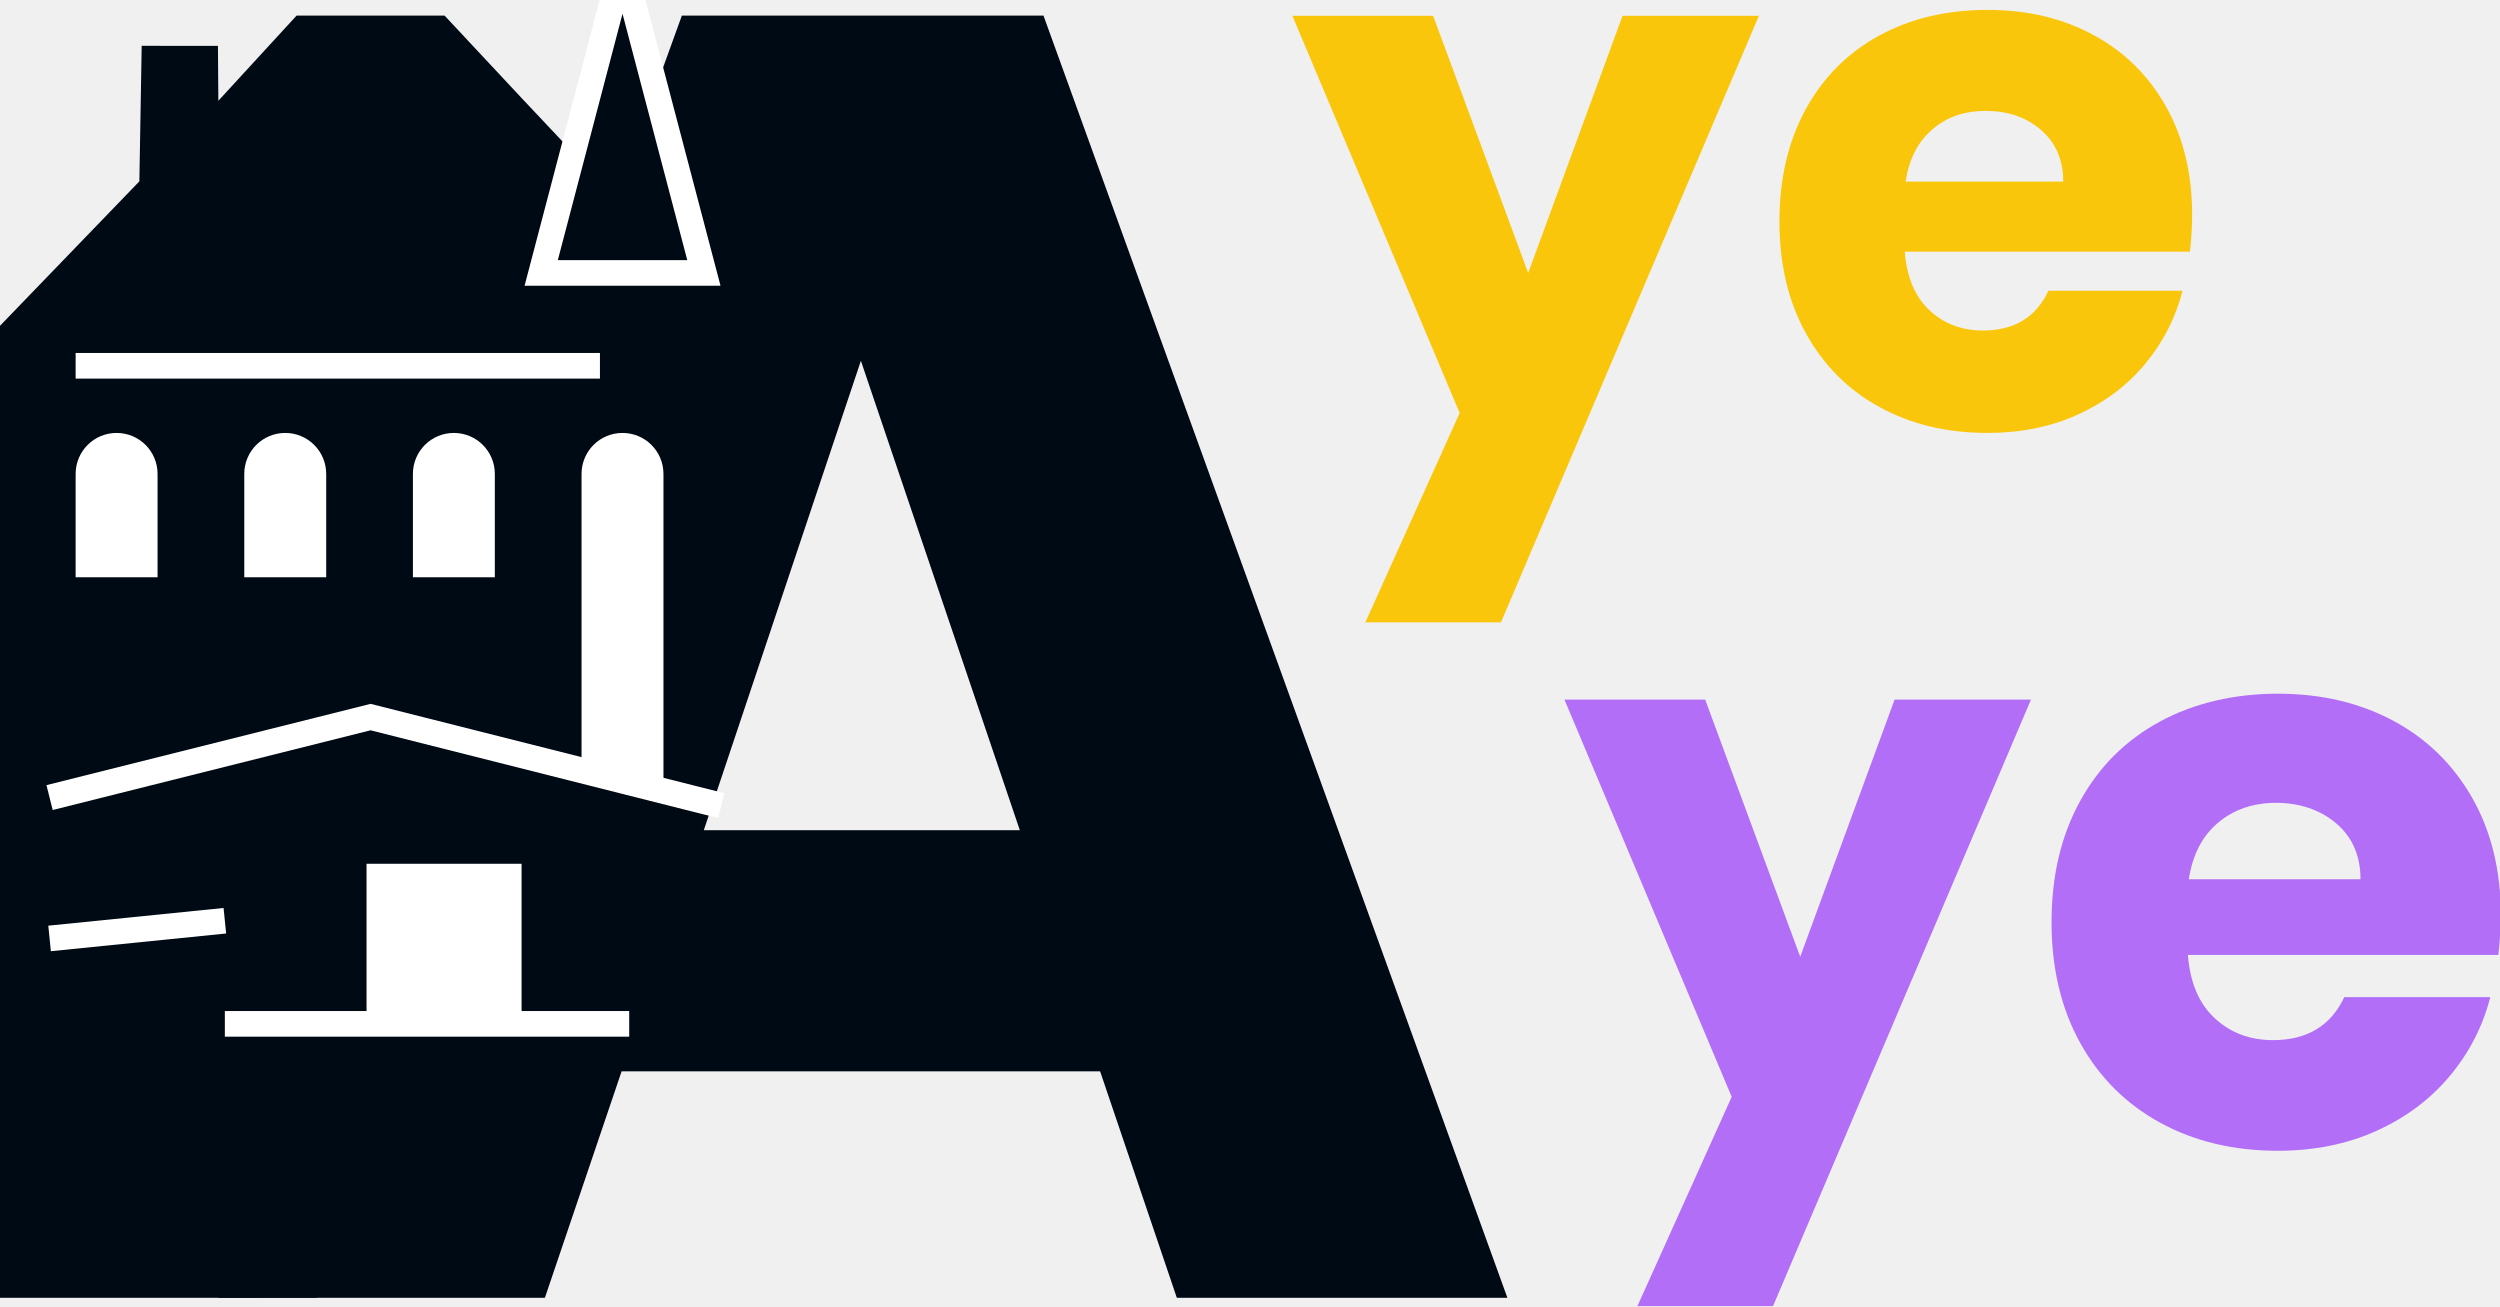
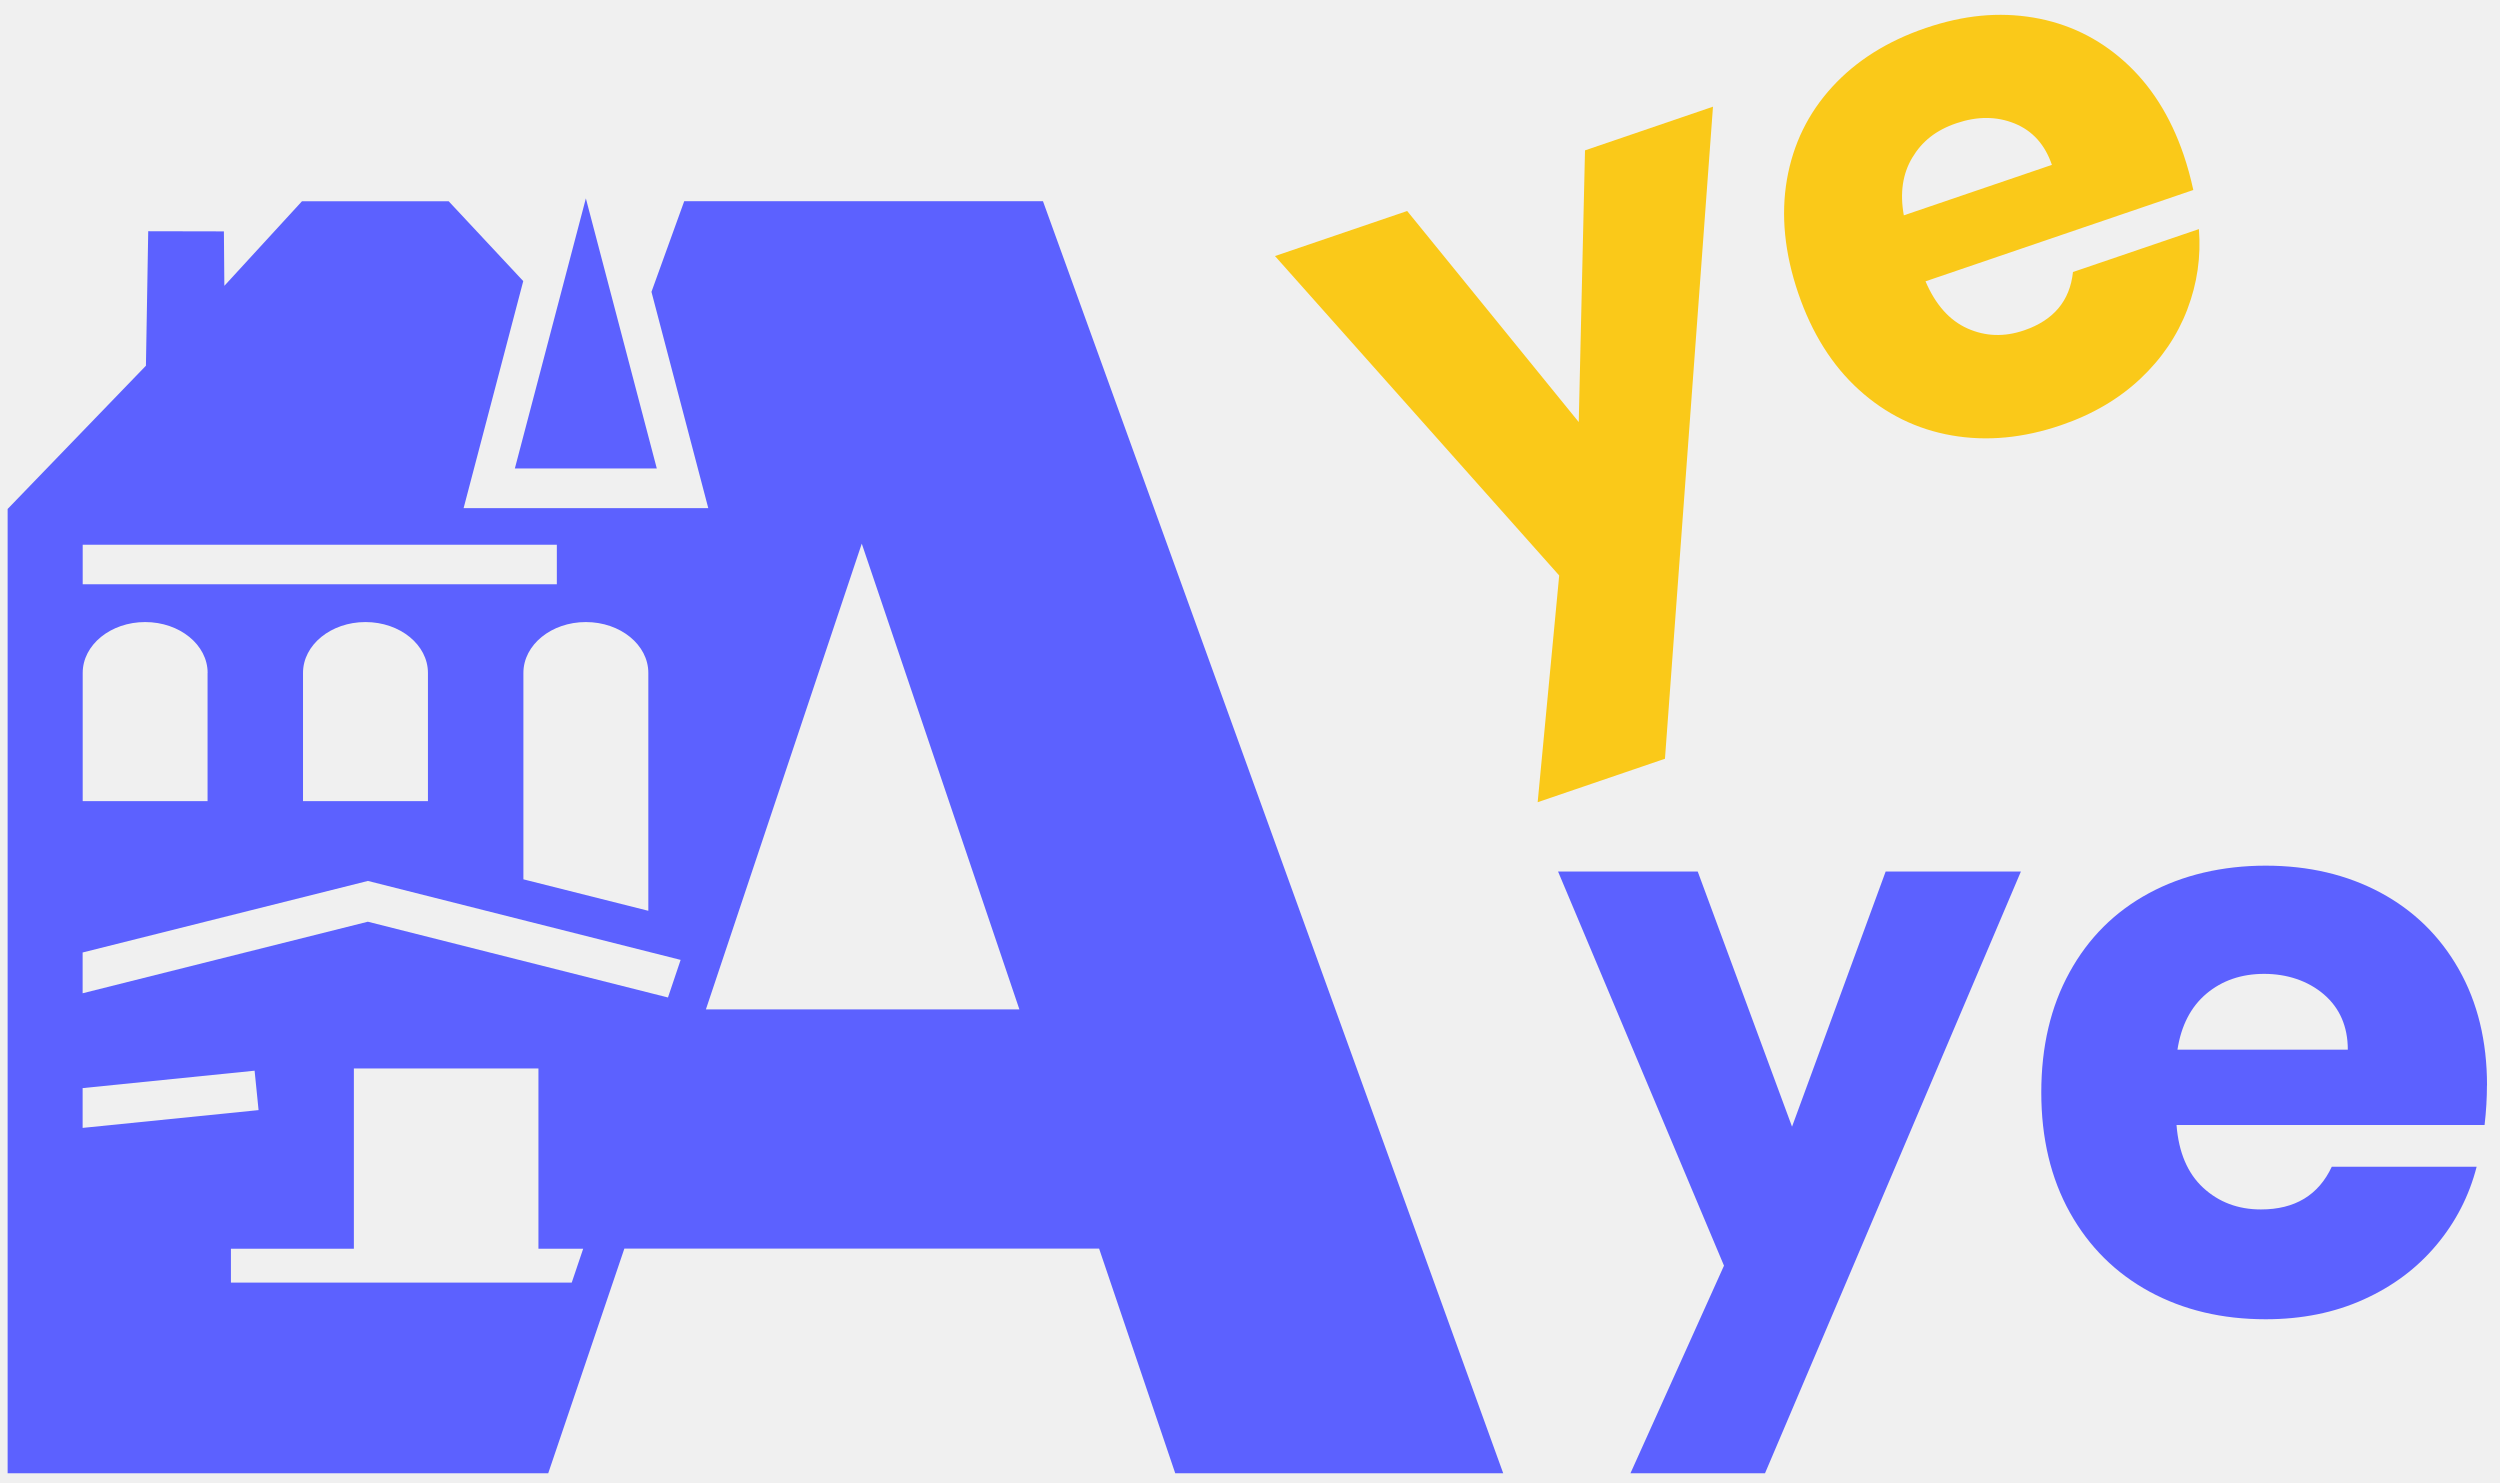
- <svg xmlns="http://www.w3.org/2000/svg" id="logo_desktop_" data-name="logo (desktop)" viewBox="0 0 365.58 191">
+ <svg xmlns="http://www.w3.org/2000/svg" id="logo" viewBox="0 0 327.38 194.19">
  <defs>
    <style>
      .cls-1 {
-         fill: none;
+         fill: #fac919;
      }

      .cls-1, .cls-2 {
-         stroke: #fff;
-         stroke-miterlimit: 10;
-         stroke-width: 3.75px;
-       }
- 
-       .cls-3, .cls-4, .cls-5, .cls-6 {
        stroke-width: 0px;
      }

-       .cls-3, .cls-2 {
-         fill: #000a14;
-       }
- 
-       .cls-4 {
-         fill: #fac60b;
-       }
- 
-       .cls-5 {
-         fill: #fff;
-       }
- 
-       .cls-6 {
-         fill: #b26ef7;
+       .cls-2 {
+         fill: #5c61ff;
      }
    </style>
  </defs>
-   <path class="cls-3" d="M160.88,156.66h-69.98l-11.22,33.12H31.87L99.71,2.28h52.88l67.84,187.5h-48.34l-11.22-33.12ZM149.13,121.4l-23.24-68.64-22.97,68.64h46.21Z" />
-   <g>
-     <path class="cls-4" d="M257.21,2.31l-37.72,88.69h-19.83l13.79-30.61L188.99,2.31h20.58l13.9,37.61,13.8-37.61h19.94Z" />
-     <path class="cls-4" d="M320.25,36.8h-41.71c.29,3.74,1.49,6.59,3.61,8.57,2.12,1.98,4.72,2.96,7.81,2.96,4.6,0,7.79-1.94,9.59-5.82h19.61c-1.01,3.95-2.82,7.51-5.44,10.67-2.62,3.16-5.91,5.64-9.86,7.44-3.95,1.8-8.37,2.69-13.26,2.69-5.89,0-11.14-1.26-15.73-3.77-4.6-2.51-8.19-6.11-10.78-10.78-2.59-4.67-3.88-10.13-3.88-16.38s1.28-11.71,3.83-16.38c2.55-4.67,6.12-8.26,10.72-10.78,4.6-2.51,9.88-3.77,15.84-3.77s10.99,1.22,15.52,3.66c4.53,2.44,8.06,5.93,10.61,10.45,2.55,4.53,3.83,9.81,3.83,15.84,0,1.72-.11,3.52-.32,5.39ZM301.71,26.56c0-3.16-1.08-5.68-3.23-7.54-2.16-1.87-4.85-2.8-8.08-2.8s-5.7.9-7.81,2.69c-2.12,1.8-3.43,4.35-3.93,7.65h23.06Z" />
+   <g id="logo-2" data-name="logo">
+     <g id="ye_gelb" data-name="ye gelb">
+       <path class="cls-1" d="M224.32,13.96l-6.29,85.4-16.67,5.69,2.82-29.69-37.22-41.83,17.31-5.9,22.47,27.64.82-35.58,16.76-5.72Z" />
+       <path class="cls-1" d="M287.22,24.88l-35.07,11.96c1.31,3.06,3.14,5.12,5.49,6.17,2.35,1.05,4.82,1.14,7.42.25,3.87-1.32,6-3.87,6.4-7.64l16.49-5.62c.29,3.61-.22,7.12-1.52,10.53-1.3,3.41-3.35,6.44-6.16,9.08-2.81,2.64-6.27,4.67-10.37,6.07-4.95,1.69-9.72,2.14-14.31,1.34-4.59-.8-8.64-2.79-12.15-5.97-3.51-3.18-6.17-7.41-7.96-12.66-1.79-5.26-2.28-10.21-1.48-14.87.81-4.66,2.78-8.7,5.93-12.14,3.14-3.43,7.22-6,12.24-7.71s9.59-2.12,14.1-1.37c4.51.76,8.48,2.67,11.92,5.75,3.44,3.08,6.03,7.15,7.76,12.22.49,1.45.92,2.99,1.27,4.62ZM268.7,21.59c-.91-2.66-2.53-4.46-4.88-5.42-2.35-.95-4.88-.96-7.6-.04s-4.53,2.39-5.8,4.51c-1.27,2.12-1.64,4.64-1.11,7.56l19.39-6.61Z" />
+     </g>
+     <g id="ye_blau" data-name="ye blau">
+       <path class="cls-2" d="M325.68,142.13c0-5.79-1.23-10.86-3.7-15.21-2.47-4.35-5.89-7.69-10.27-10.04-4.38-2.34-9.38-3.52-15.01-3.52s-10.88,1.21-15.32,3.62c-4.45,2.41-7.91,5.86-10.37,10.35-2.47,4.48-3.7,9.73-3.7,15.73s1.25,11.24,3.75,15.73c2.5,4.48,5.98,7.93,10.42,10.35,4.45,2.42,9.52,3.62,15.22,3.62,4.72,0,9-.86,12.82-2.59,3.82-1.72,7-4.1,9.54-7.14,2.54-3.03,4.29-6.45,5.26-10.24h-18.97c-1.74,3.72-4.83,5.59-9.28,5.59-2.99,0-5.51-.95-7.56-2.84-2.05-1.9-3.21-4.64-3.49-8.22h40.34c.21-1.79.31-3.52.31-5.17ZM285.14,137.47c.49-3.17,1.75-5.62,3.8-7.35,2.05-1.72,4.57-2.59,7.56-2.59s5.73.9,7.82,2.69c2.08,1.79,3.13,4.21,3.13,7.24h-22.31Z" />
+       <path class="cls-2" d="M264.64,114.13l-33.51,78.8h-17.62l12.25-27.19-21.73-51.61h18.29l12.35,33.41,12.26-33.41h17.71Z" />
+     </g>
+     <polyline id="spitze" class="cls-2" points="76.72 25.98 67.42 61.35 86.01 61.35 76.72 25.98" />
+     <path id="A" class="cls-2" d="M136.58,26.35h-46.98l-4.29,11.87,7.44,28.32h-32.04l7.81-29.73-9.76-10.45h-19.22l-10.16,11.07-.06-7.13-9.91-.02-.3,17.61L1,66.65v126.28h70.79s9.97-29.42,9.97-29.42h62.17l9.97,29.42h42.95L136.58,26.35ZM84.9,88.12v31.15l-16.36-4.12v-27.03c0-3.68,3.66-6.66,8.18-6.66s8.18,2.98,8.18,6.66ZM10.83,71.33h62.09v5.18H10.83v-5.18ZM56.04,88.12v16.79h-16.36v-16.79c0-3.68,3.66-6.66,8.18-6.66s8.18,2.98,8.18,6.66ZM27.18,88.12v16.79H10.83v-16.79c0-3.68,3.66-6.66,8.18-6.66s8.18,2.98,8.18,6.66ZM10.82,142.49l22.52-2.28.52,5.16-23.04,2.33v-5.21ZM74.87,167.96H30.24v-4.44h16.1v-23.6h24.17v23.6h5.86l-1.5,4.44ZM87.46,130.62l-39.29-9.92-37.35,9.37v-5.34l37.36-9.37,40.95,10.34-1.66,4.93ZM92.44,132.18l20.41-60.99,20.64,60.99h-41.05Z" />
  </g>
-   <path class="cls-6" d="M296.99,102.31l-37.72,88.69h-19.83l13.79-30.61-24.46-58.09h20.58l13.9,37.61,13.8-37.61h19.94Z" />
-   <path class="cls-6" d="M365.7,133.82c0-6.52-1.39-12.23-4.17-17.12-2.78-4.89-6.63-8.66-11.55-11.3-4.93-2.64-10.56-3.96-16.89-3.96s-12.24,1.36-17.25,4.08c-5.01,2.72-8.9,6.6-11.67,11.64-2.78,5.05-4.17,10.95-4.17,17.7s1.41,12.65,4.22,17.7c2.81,5.05,6.73,8.93,11.73,11.65,5.01,2.72,10.71,4.07,17.13,4.07,5.32,0,10.13-.97,14.43-2.91,4.3-1.94,7.88-4.62,10.73-8.03,2.85-3.42,4.83-7.26,5.92-11.53h-21.35c-1.96,4.19-5.44,6.29-10.44,6.29-3.36,0-6.2-1.07-8.5-3.2-2.31-2.13-3.62-5.22-3.93-9.26h45.4c.23-2.02.35-3.96.35-5.82ZM320.07,128.58c.55-3.57,1.97-6.33,4.28-8.27,2.31-1.94,5.14-2.91,8.51-2.91s6.45,1.01,8.8,3.03c2.35,2.02,3.52,4.74,3.52,8.15h-25.11Z" />
-   <polygon class="cls-3" points="28.92 189.78 46.33 189.77 94.99 33.88 92.05 31.09 76.22 14.28 65.01 2.28 43.37 2.28 31.93 14.74 31.87 6.71 20.72 6.7 20.38 26.52 0 47.64 0 189.78 28.92 189.78" />
-   <polyline class="cls-1" points="7.25 116.63 54.19 104.86 105.47 117.81" />
-   <line class="cls-1" x1="7.25" y1="137.23" x2="32.88" y2="134.64" />
-   <path class="cls-5" d="M17.05,63.31c-3.31,0-5.99,2.68-5.99,5.99v15.11h11.98v-15.11c0-3.31-2.68-5.99-5.99-5.99Z" />
-   <path class="cls-5" d="M41.71,63.31c-3.31,0-5.99,2.68-5.99,5.99v15.11h11.98v-15.11c0-3.31-2.68-5.99-5.99-5.99Z" />
-   <path class="cls-5" d="M66.37,63.31c-3.31,0-5.99,2.68-5.99,5.99v15.11h11.98v-15.11c0-3.31-2.68-5.99-5.99-5.99Z" />
-   <path class="cls-5" d="M91.03,63.31c-3.31,0-5.99,2.68-5.99,5.99v43.35l11.98,2.71v-46.06c0-3.31-2.68-5.99-5.99-5.99Z" />
-   <polyline class="cls-2" points="91.03 -5.37 79.14 39.91 102.93 39.91 91.03 -5.37" />
-   <line class="cls-1" x1="32.88" y1="149.72" x2="92.01" y2="149.72" />
-   <line class="cls-1" x1="87.73" y1="53.49" x2="11.06" y2="53.49" />
-   <rect class="cls-5" x="53.6" y="126.31" width="22.67" height="22.67" />
</svg>
